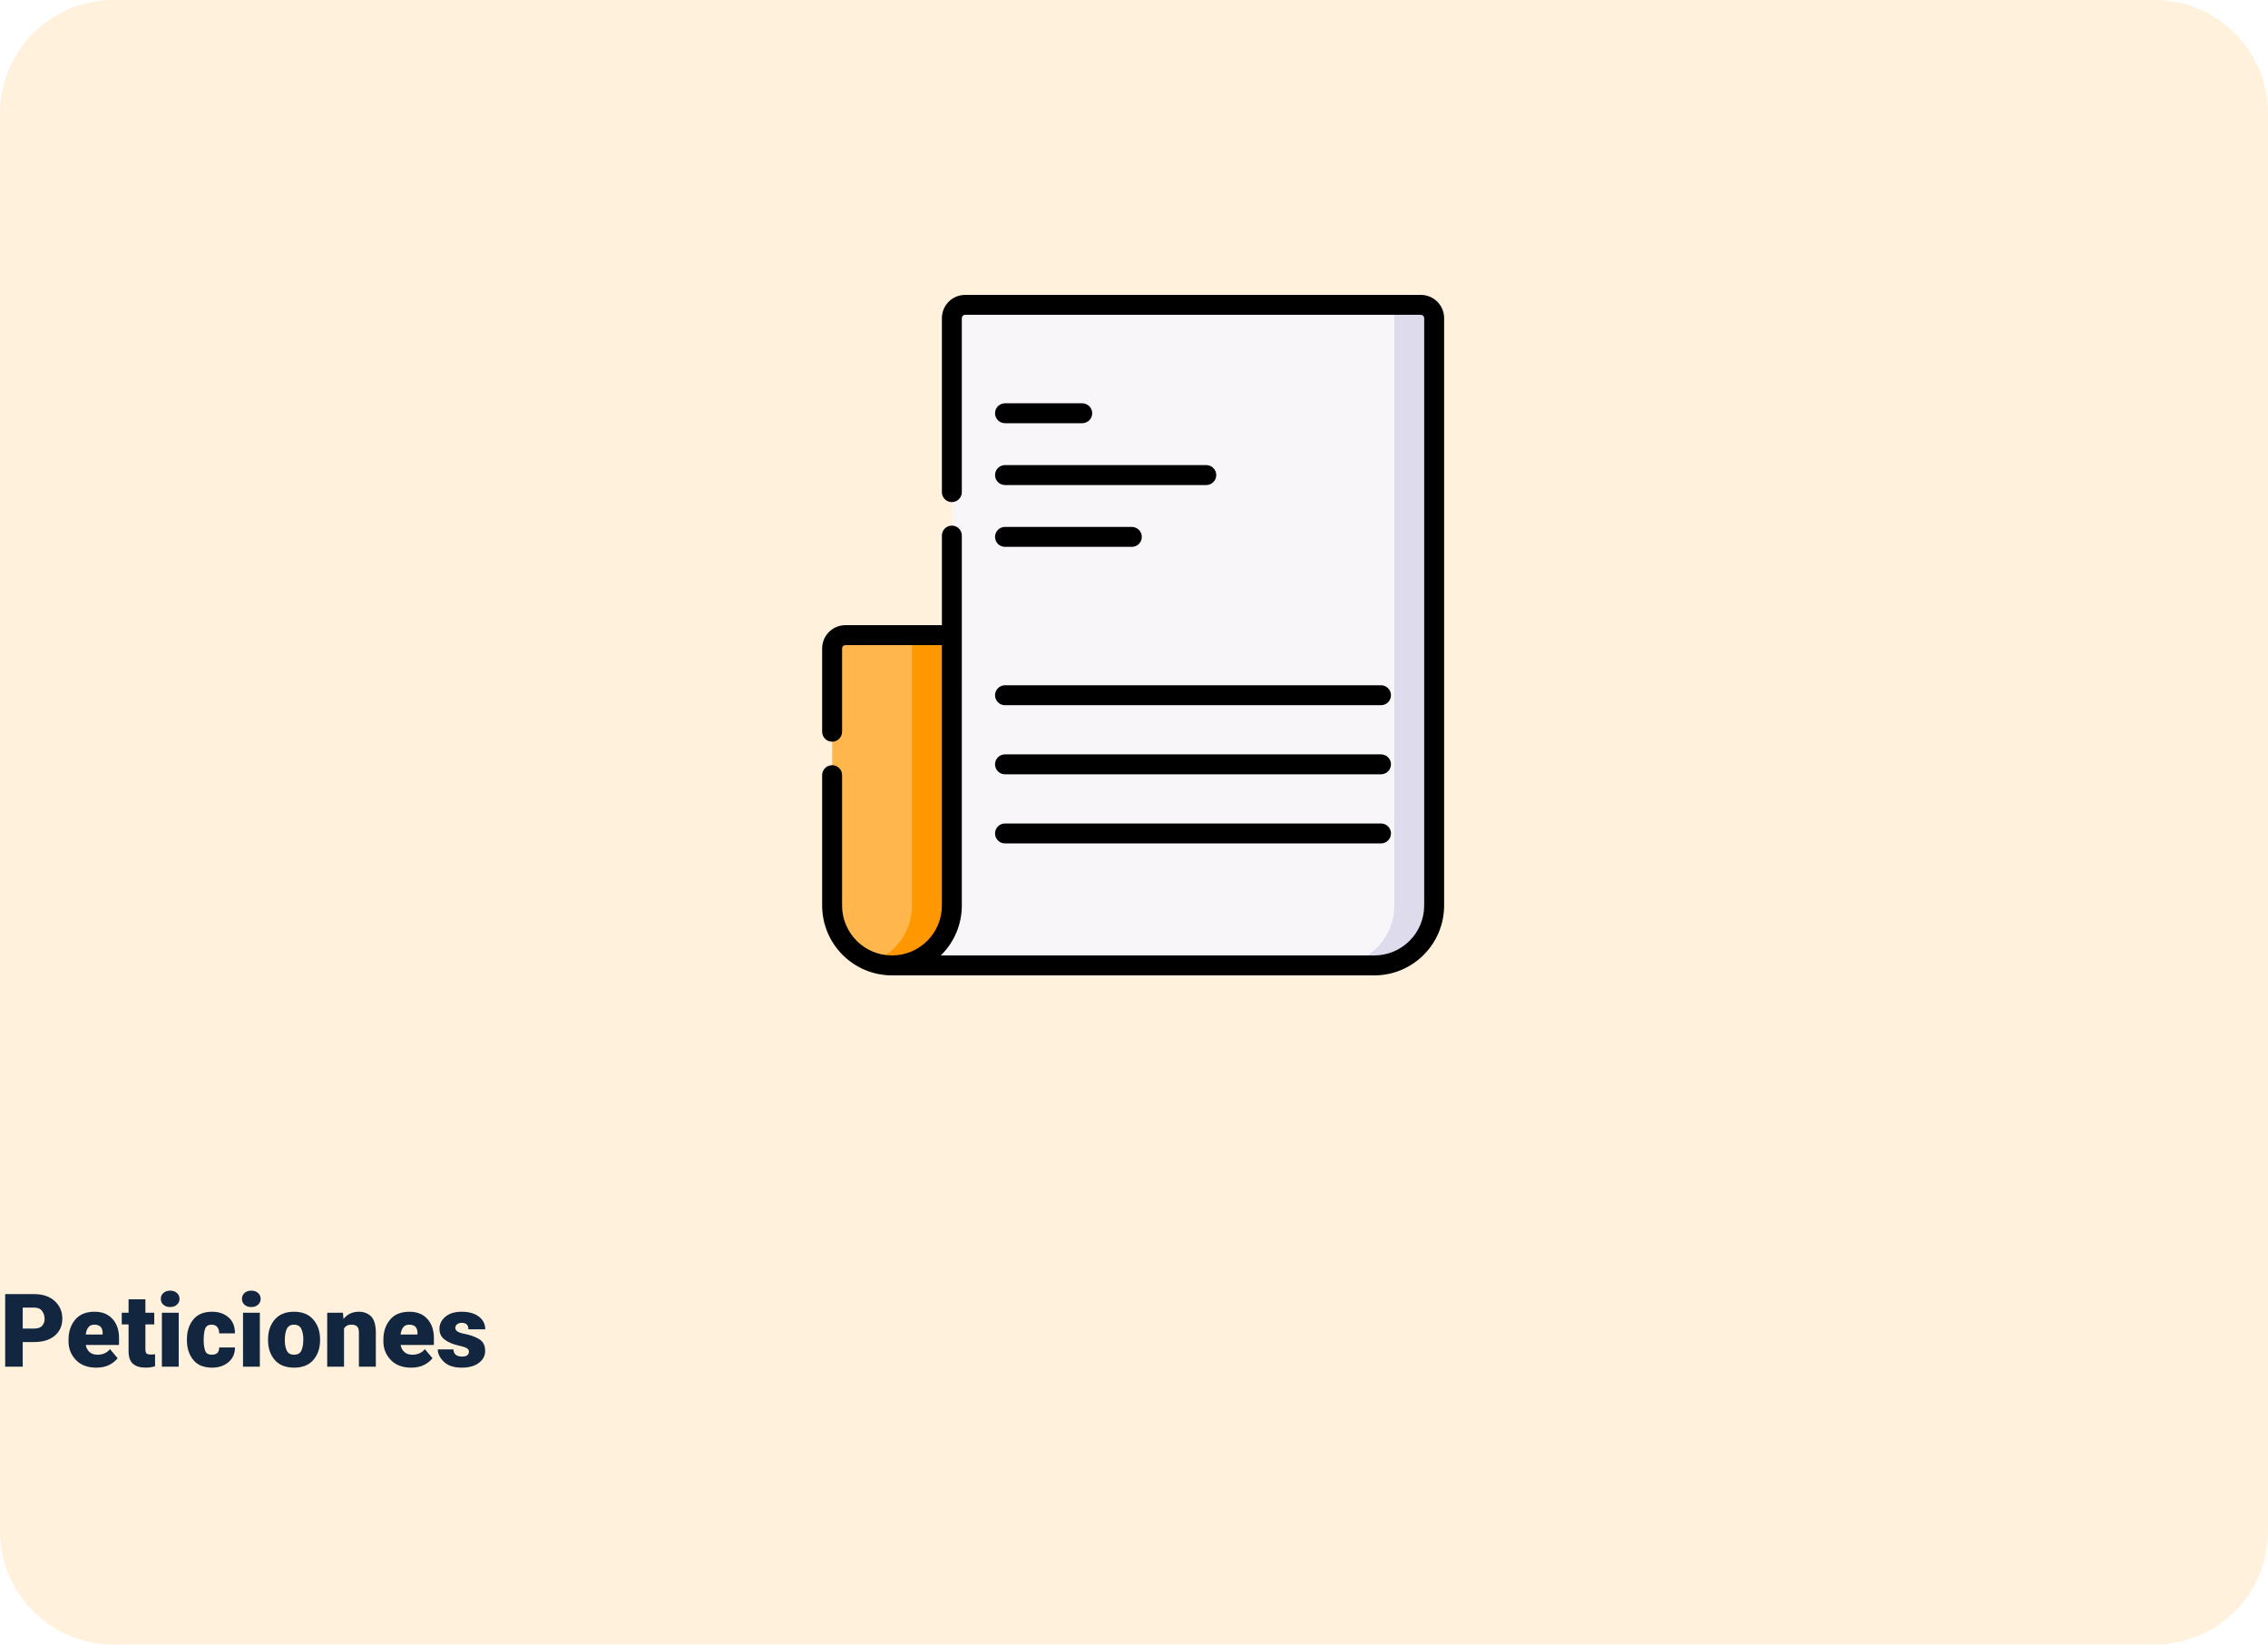
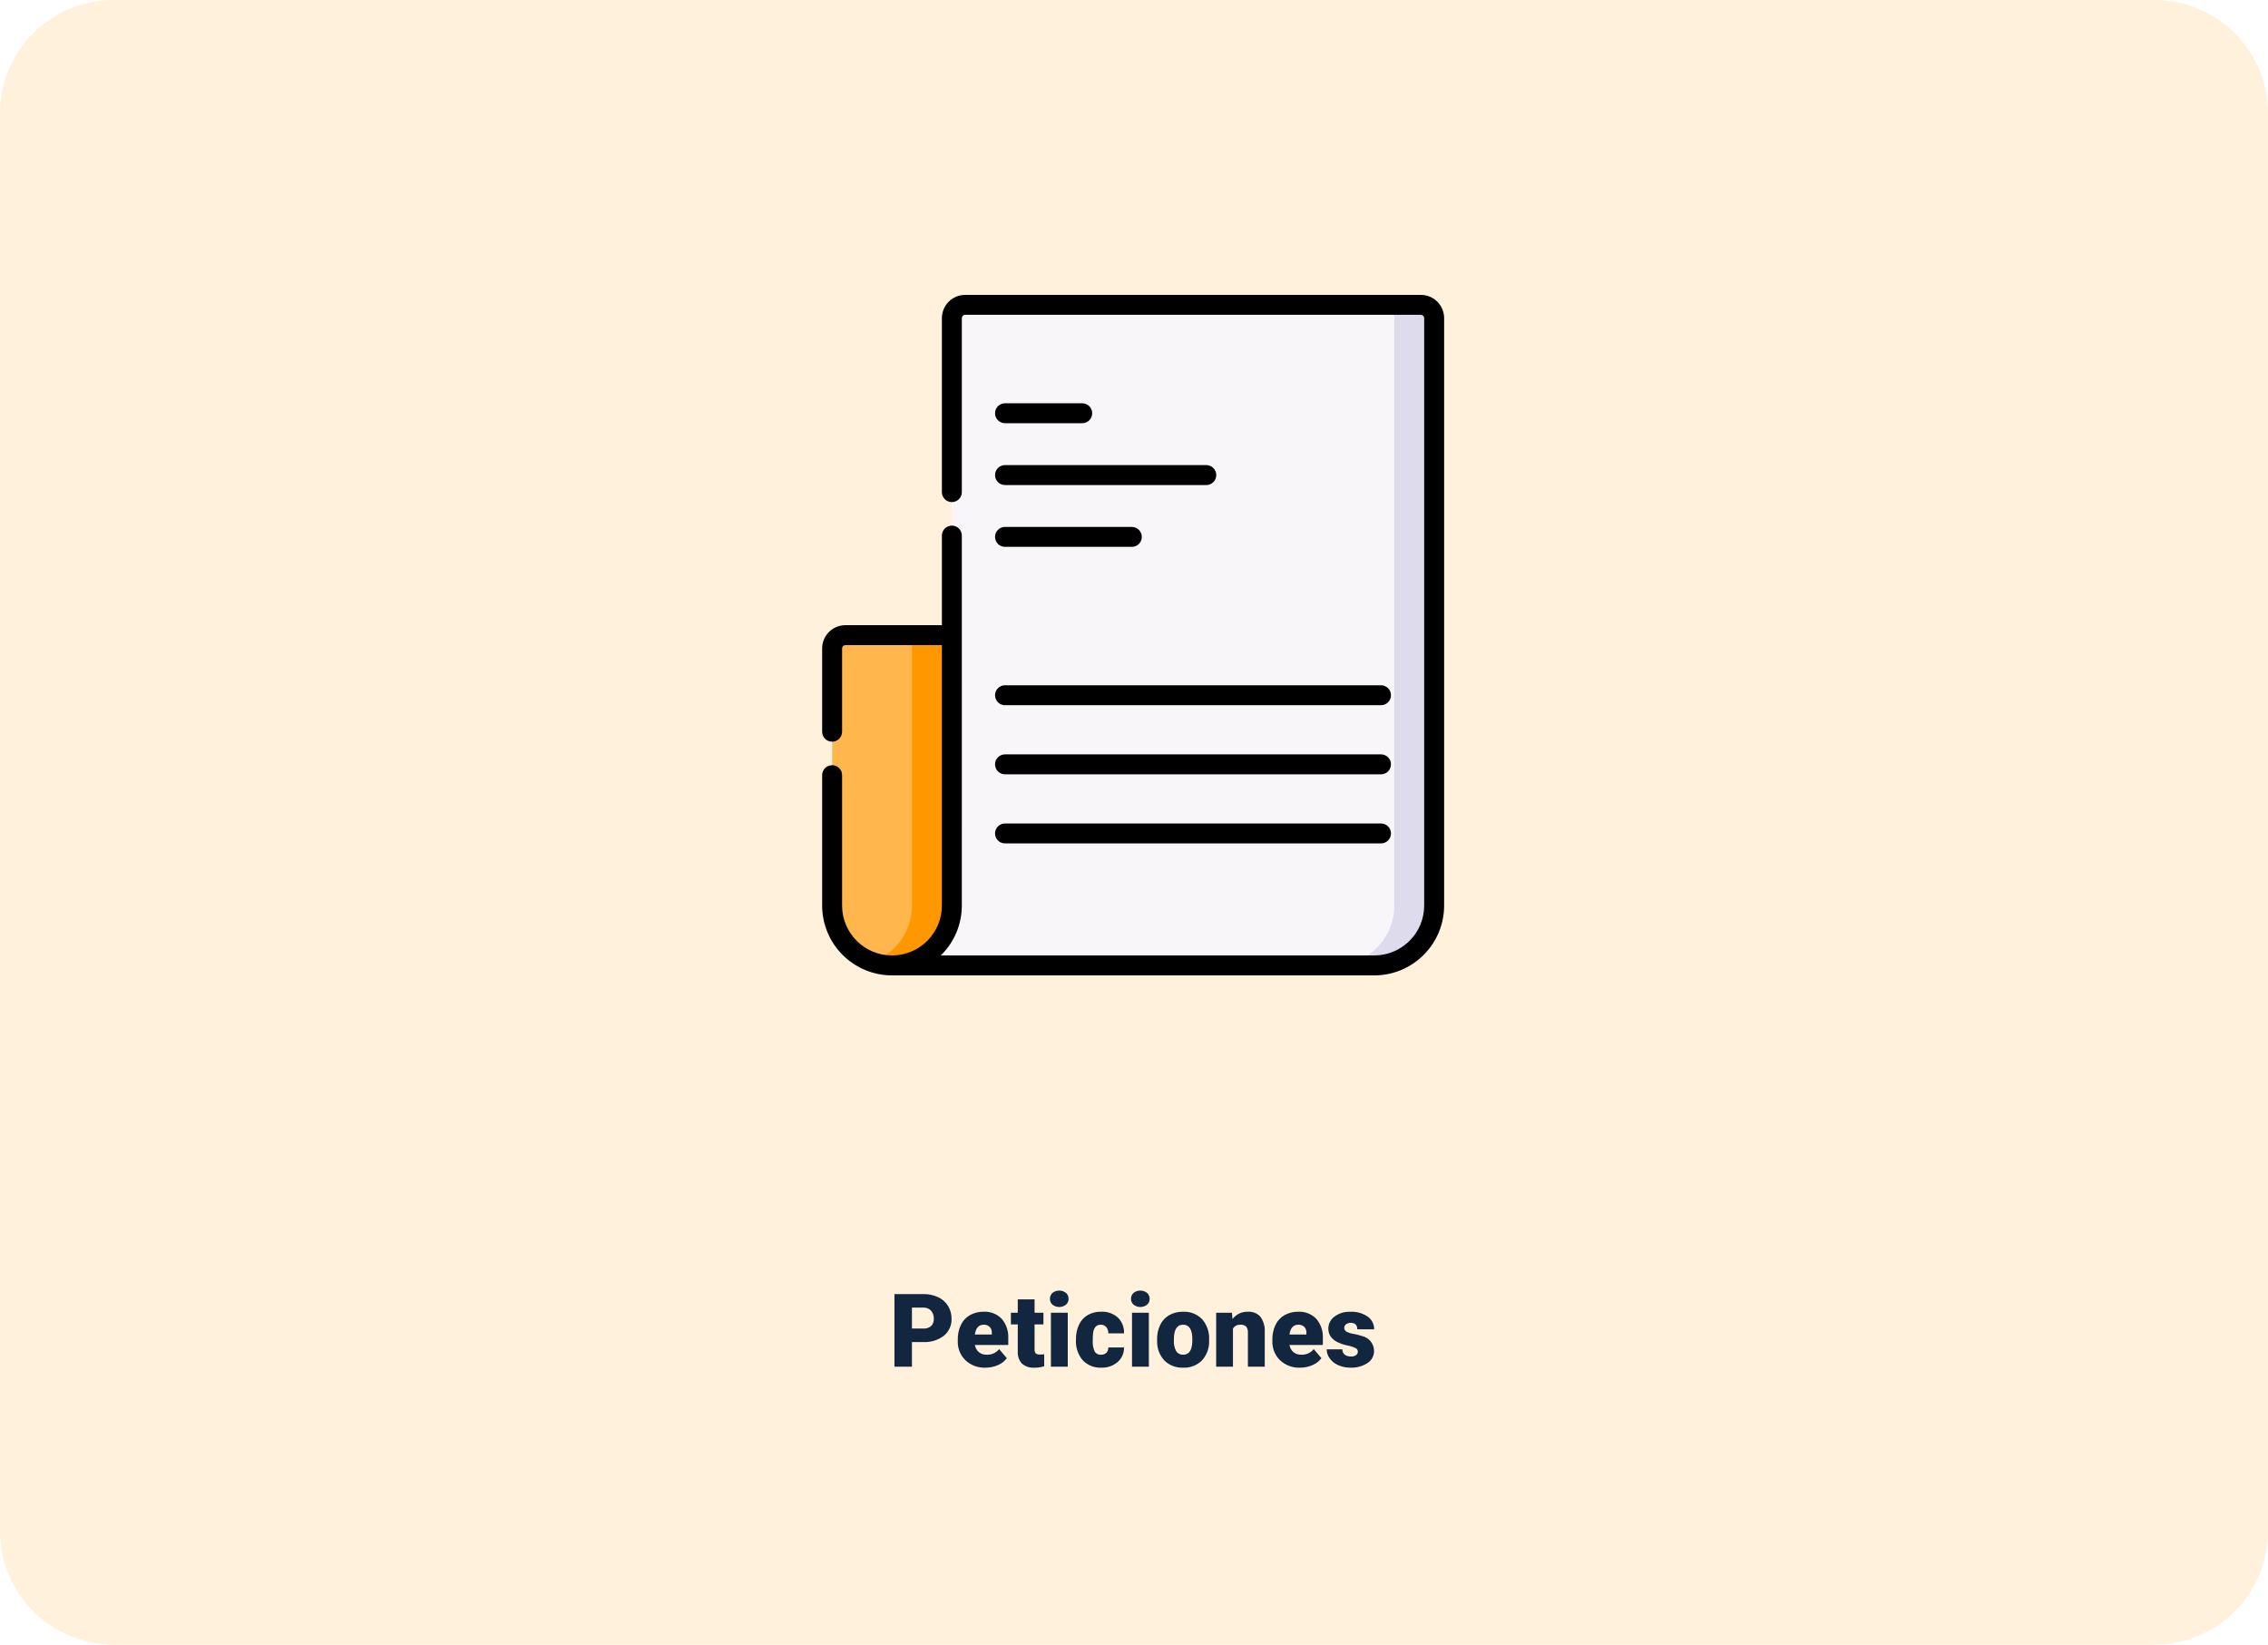
<svg xmlns="http://www.w3.org/2000/svg" width="400" height="290" viewBox="0 0 400 290">
  <g id="t4-i3" transform="translate(-180 -1638)">
    <rect id="Rectangle_32669" data-name="Rectangle 32669" width="400" height="290" rx="20" transform="translate(180 1638)" fill="#fff1db" />
-     <text id="Peticiones" transform="translate(223 1862)" fill="#12263f" font-size="18" font-family="Roboto-Black, Roboto" font-weight="800">
-       <tspan x="-43.053" y="17">Peticiones</tspan>
-     </text>
+     <path id="Path_152384" data-name="Path 152384" d="M117.835,12.658V17H114.75V4.2h5.106a5.948,5.948,0,0,1,2.6.541A4.074,4.074,0,0,1,124.2,6.282a4.2,4.2,0,0,1,.62,2.263,3.7,3.7,0,0,1-1.34,2.993,5.561,5.561,0,0,1-3.678,1.121Zm0-2.382h2.021a1.906,1.906,0,0,0,1.367-.448,1.665,1.665,0,0,0,.47-1.266,2.059,2.059,0,0,0-.483-1.433,1.712,1.712,0,0,0-1.318-.545h-2.057Zm12.981,6.9a4.889,4.889,0,0,1-3.542-1.305,4.507,4.507,0,0,1-1.354-3.4v-.246a5.84,5.84,0,0,1,.541-2.575,3.955,3.955,0,0,1,1.578-1.727,4.763,4.763,0,0,1,2.461-.611,4.117,4.117,0,0,1,3.164,1.244,4.887,4.887,0,0,1,1.16,3.467v1.151h-5.889a2.135,2.135,0,0,0,.694,1.257,2.066,2.066,0,0,0,1.389.457,2.662,2.662,0,0,0,2.2-.984l1.354,1.6A3.784,3.784,0,0,1,133,16.723,5.3,5.3,0,0,1,130.817,17.176ZM130.483,9.6q-1.3,0-1.547,1.723h2.988v-.229a1.467,1.467,0,0,0-.36-1.1A1.434,1.434,0,0,0,130.483,9.6Zm8.982-4.474V7.49h1.564V9.547h-1.564V13.9a1.111,1.111,0,0,0,.193.747,1.037,1.037,0,0,0,.765.211,4.345,4.345,0,0,0,.738-.053v2.118a5.466,5.466,0,0,1-1.67.255,3.1,3.1,0,0,1-2.259-.721,2.954,2.954,0,0,1-.729-2.188V9.547H135.29V7.49H136.5V5.126ZM145.319,17h-2.971V7.49h2.971ZM142.172,5.029a1.334,1.334,0,0,1,.457-1.043,1.934,1.934,0,0,1,2.373,0,1.334,1.334,0,0,1,.457,1.043A1.334,1.334,0,0,1,145,6.073a1.934,1.934,0,0,1-2.373,0A1.334,1.334,0,0,1,142.172,5.029Zm8.991,9.861a1.317,1.317,0,0,0,.967-.338,1.241,1.241,0,0,0,.334-.945h2.777a3.288,3.288,0,0,1-1.121,2.566,4.168,4.168,0,0,1-2.887,1,4.22,4.22,0,0,1-3.27-1.3,5.125,5.125,0,0,1-1.2-3.6v-.123A5.792,5.792,0,0,1,147.3,9.6a3.872,3.872,0,0,1,1.534-1.7,4.573,4.573,0,0,1,2.373-.593,4.116,4.116,0,0,1,2.944,1.028,3.647,3.647,0,0,1,1.09,2.786h-2.777A1.626,1.626,0,0,0,152.1,10a1.244,1.244,0,0,0-.967-.4q-1.151,0-1.345,1.468a10.357,10.357,0,0,0-.062,1.283,4.068,4.068,0,0,0,.343,1.986A1.187,1.187,0,0,0,151.163,14.891ZM159.619,17h-2.971V7.49h2.971ZM156.472,5.029a1.334,1.334,0,0,1,.457-1.043,1.934,1.934,0,0,1,2.373,0,1.334,1.334,0,0,1,.457,1.043,1.334,1.334,0,0,1-.457,1.043,1.934,1.934,0,0,1-2.373,0A1.334,1.334,0,0,1,156.472,5.029Zm4.6,7.128a5.613,5.613,0,0,1,.554-2.536,3.96,3.96,0,0,1,1.591-1.709,4.791,4.791,0,0,1,2.435-.6,4.373,4.373,0,0,1,3.366,1.323,5.076,5.076,0,0,1,1.23,3.6v.105a4.925,4.925,0,0,1-1.235,3.529,4.384,4.384,0,0,1-3.344,1.305,4.434,4.434,0,0,1-3.261-1.217,4.761,4.761,0,0,1-1.327-3.3Zm2.962.185a3.538,3.538,0,0,0,.413,1.934,1.376,1.376,0,0,0,1.222.615q1.582,0,1.617-2.435v-.3q0-2.558-1.635-2.558-1.485,0-1.608,2.206ZM174.27,7.49l.1,1.116a3.225,3.225,0,0,1,2.716-1.292A2.713,2.713,0,0,1,179.3,8.2a4.226,4.226,0,0,1,.76,2.672V17h-2.971V11a1.6,1.6,0,0,0-.29-1.059,1.342,1.342,0,0,0-1.055-.338,1.413,1.413,0,0,0-1.292.686V17h-2.962V7.49ZM186.3,17.176a4.889,4.889,0,0,1-3.542-1.305,4.507,4.507,0,0,1-1.354-3.4v-.246a5.84,5.84,0,0,1,.541-2.575,3.955,3.955,0,0,1,1.578-1.727,4.763,4.763,0,0,1,2.461-.611,4.117,4.117,0,0,1,3.164,1.244,4.887,4.887,0,0,1,1.16,3.467v1.151h-5.889a2.135,2.135,0,0,0,.694,1.257,2.066,2.066,0,0,0,1.389.457,2.662,2.662,0,0,0,2.2-.984l1.354,1.6a3.784,3.784,0,0,1-1.569,1.217A5.3,5.3,0,0,1,186.3,17.176ZM185.968,9.6q-1.3,0-1.547,1.723h2.988v-.229a1.467,1.467,0,0,0-.36-1.1A1.434,1.434,0,0,0,185.968,9.6Zm10.512,4.729a.684.684,0,0,0-.4-.606,6.016,6.016,0,0,0-1.5-.475,6.853,6.853,0,0,1-1.828-.646,3.062,3.062,0,0,1-1.1-.971,2.319,2.319,0,0,1-.378-1.31,2.628,2.628,0,0,1,1.081-2.158,4.453,4.453,0,0,1,2.83-.848,4.934,4.934,0,0,1,3.023.853,2.666,2.666,0,0,1,1.143,2.241h-2.971q0-1.143-1.2-1.143a1.194,1.194,0,0,0-.782.259.8.8,0,0,0-.316.646.737.737,0,0,0,.387.642,3.654,3.654,0,0,0,1.235.4,10.671,10.671,0,0,1,1.49.378,2.706,2.706,0,0,1,2.145,2.646,2.491,2.491,0,0,1-1.156,2.118,5.068,5.068,0,0,1-2.993.817,5.172,5.172,0,0,1-2.18-.439,3.645,3.645,0,0,1-1.494-1.2,2.707,2.707,0,0,1-.536-1.591h2.769a1.145,1.145,0,0,0,.439.962,1.808,1.808,0,0,0,1.081.3,1.422,1.422,0,0,0,.91-.246A.787.787,0,0,0,196.48,14.328Z" transform="translate(223 1862)" fill="#12263f" />
    <g id="periodico" transform="translate(303.02 1690)">
      <g id="Group_97164" data-name="Group 97164" transform="translate(23.738 1.758)">
        <path id="Path_152368" data-name="Path 152368" d="M157.251,123.984H74.531L80.4,103.474,85.09,65.742V9.844A2.344,2.344,0,0,1,87.434,7.5h78.032a2.344,2.344,0,0,1,2.344,2.344V113.426A10.559,10.559,0,0,1,157.251,123.984Z" transform="translate(-63.972 -7.5)" fill="#f9f6f9" />
        <path id="Path_152369" data-name="Path 152369" d="M422.716,7.5h-7.031a2.344,2.344,0,0,1,2.344,2.344V113.426a10.559,10.559,0,0,1-10.559,10.559H414.5a10.559,10.559,0,0,0,10.559-10.559V9.844A2.344,2.344,0,0,0,422.716,7.5Z" transform="translate(-318.879 -7.5)" fill="#dedbec" />
        <path id="Path_152374" data-name="Path 152374" d="M40.039,314.008a10.485,10.485,0,0,1-3.516-.365,10.563,10.563,0,0,1-7.042-9.959v-45.34A2.344,2.344,0,0,1,31.824,256H43.566l4.688,47.684c0,5.831-2.384,10.324-8.215,10.324Z" transform="translate(-29.48 -197.758)" fill="#ffb74d" />
        <path id="Path_152375" data-name="Path 152375" d="M66.574,256v47.684a10.561,10.561,0,0,1-7.043,9.957,10.56,10.56,0,0,0,14.074-9.957V256Z" transform="translate(-52.488 -197.758)" fill="#ff9800" />
      </g>
      <g id="Group_97165" data-name="Group 97165" transform="translate(21.98 0)">
        <path id="Path_152376" data-name="Path 152376" d="M378.669,61.733h13.619a1.758,1.758,0,0,0,0-3.516H378.669a1.758,1.758,0,0,0,0,3.516Z" transform="translate(-346.419 -39.103)" />
        <path id="Path_152377" data-name="Path 152377" d="M378.669,108.245h35.5a1.758,1.758,0,0,0,0-3.516h-35.5a1.758,1.758,0,0,0,0,3.516Z" transform="translate(-346.419 -74.714)" />
        <path id="Path_152378" data-name="Path 152378" d="M378.669,154.756h22.37a1.758,1.758,0,1,0,0-3.516h-22.37a1.758,1.758,0,1,0,0,3.516Z" transform="translate(-346.419 -110.324)" />
        <path id="Path_152379" data-name="Path 152379" d="M153.839,297.23h66.314a1.758,1.758,0,0,0,0-3.516H153.839a1.758,1.758,0,0,0,0,3.516Z" transform="translate(-121.589 -224.875)" />
        <path id="Path_152380" data-name="Path 152380" d="M153.839,349.225h66.314a1.758,1.758,0,0,0,0-3.516H153.839a1.758,1.758,0,0,0,0,3.516Z" transform="translate(-121.589 -264.683)" />
        <path id="Path_152381" data-name="Path 152381" d="M153.839,401.22h66.314a1.758,1.758,0,0,0,0-3.516H153.839a1.758,1.758,0,0,0,0,3.516Z" transform="translate(-121.589 -304.492)" />
        <path id="Path_152383" data-name="Path 152383" d="M46.613,107.684a12.278,12.278,0,0,1-3.712,8.8H119.36a8.811,8.811,0,0,0,8.8-8.8V4.1a.587.587,0,0,0-.586-.586H47.2a.587.587,0,0,0-.586.586V34.781a1.758,1.758,0,1,1-3.516,0V4.1A4.106,4.106,0,0,1,47.2,0h80.376a4.106,4.106,0,0,1,4.1,4.1V107.684A12.33,12.33,0,0,1,119.36,120H34.3A12.33,12.33,0,0,1,21.98,107.684V84.693a1.758,1.758,0,1,1,3.516,0v22.991a8.8,8.8,0,0,0,17.6,0V61.758H26.082a.587.587,0,0,0-.586.586V77.032a1.758,1.758,0,1,1-3.516,0V62.344a4.106,4.106,0,0,1,4.1-4.1H43.1v-15.8a1.758,1.758,0,0,1,3.516,0Z" transform="translate(-21.98 0)" />
      </g>
    </g>
  </g>
</svg>
